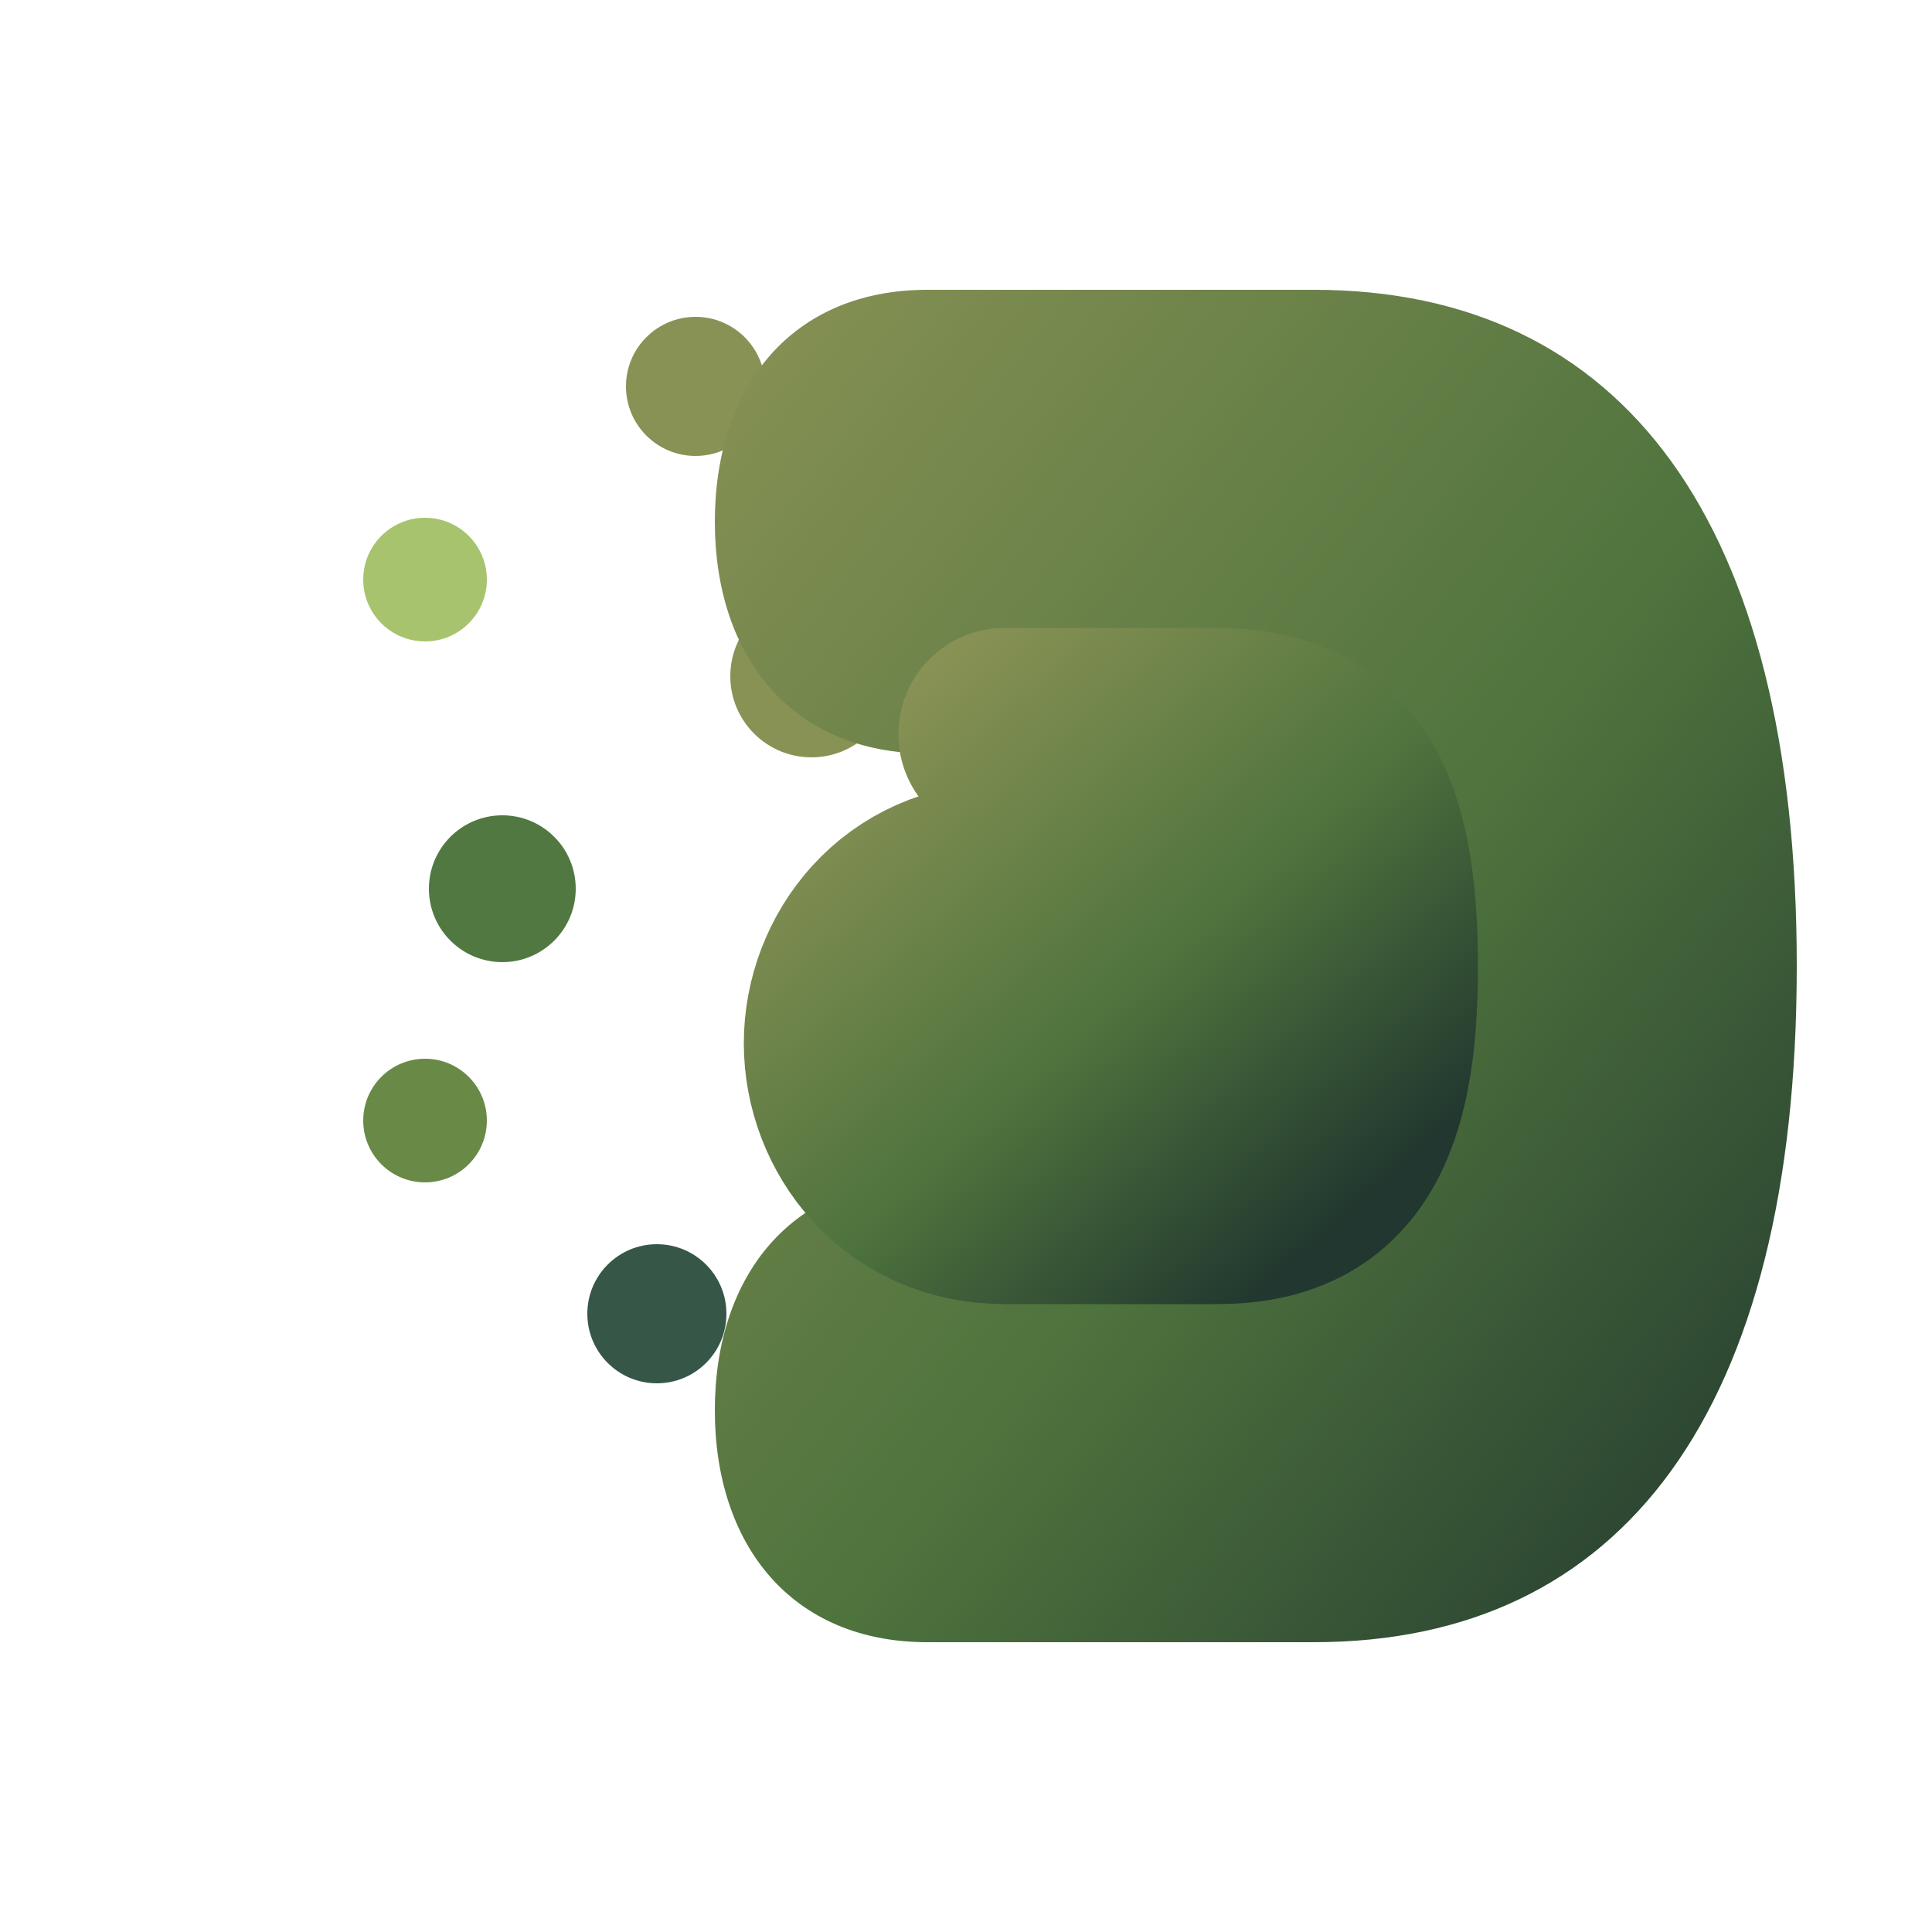
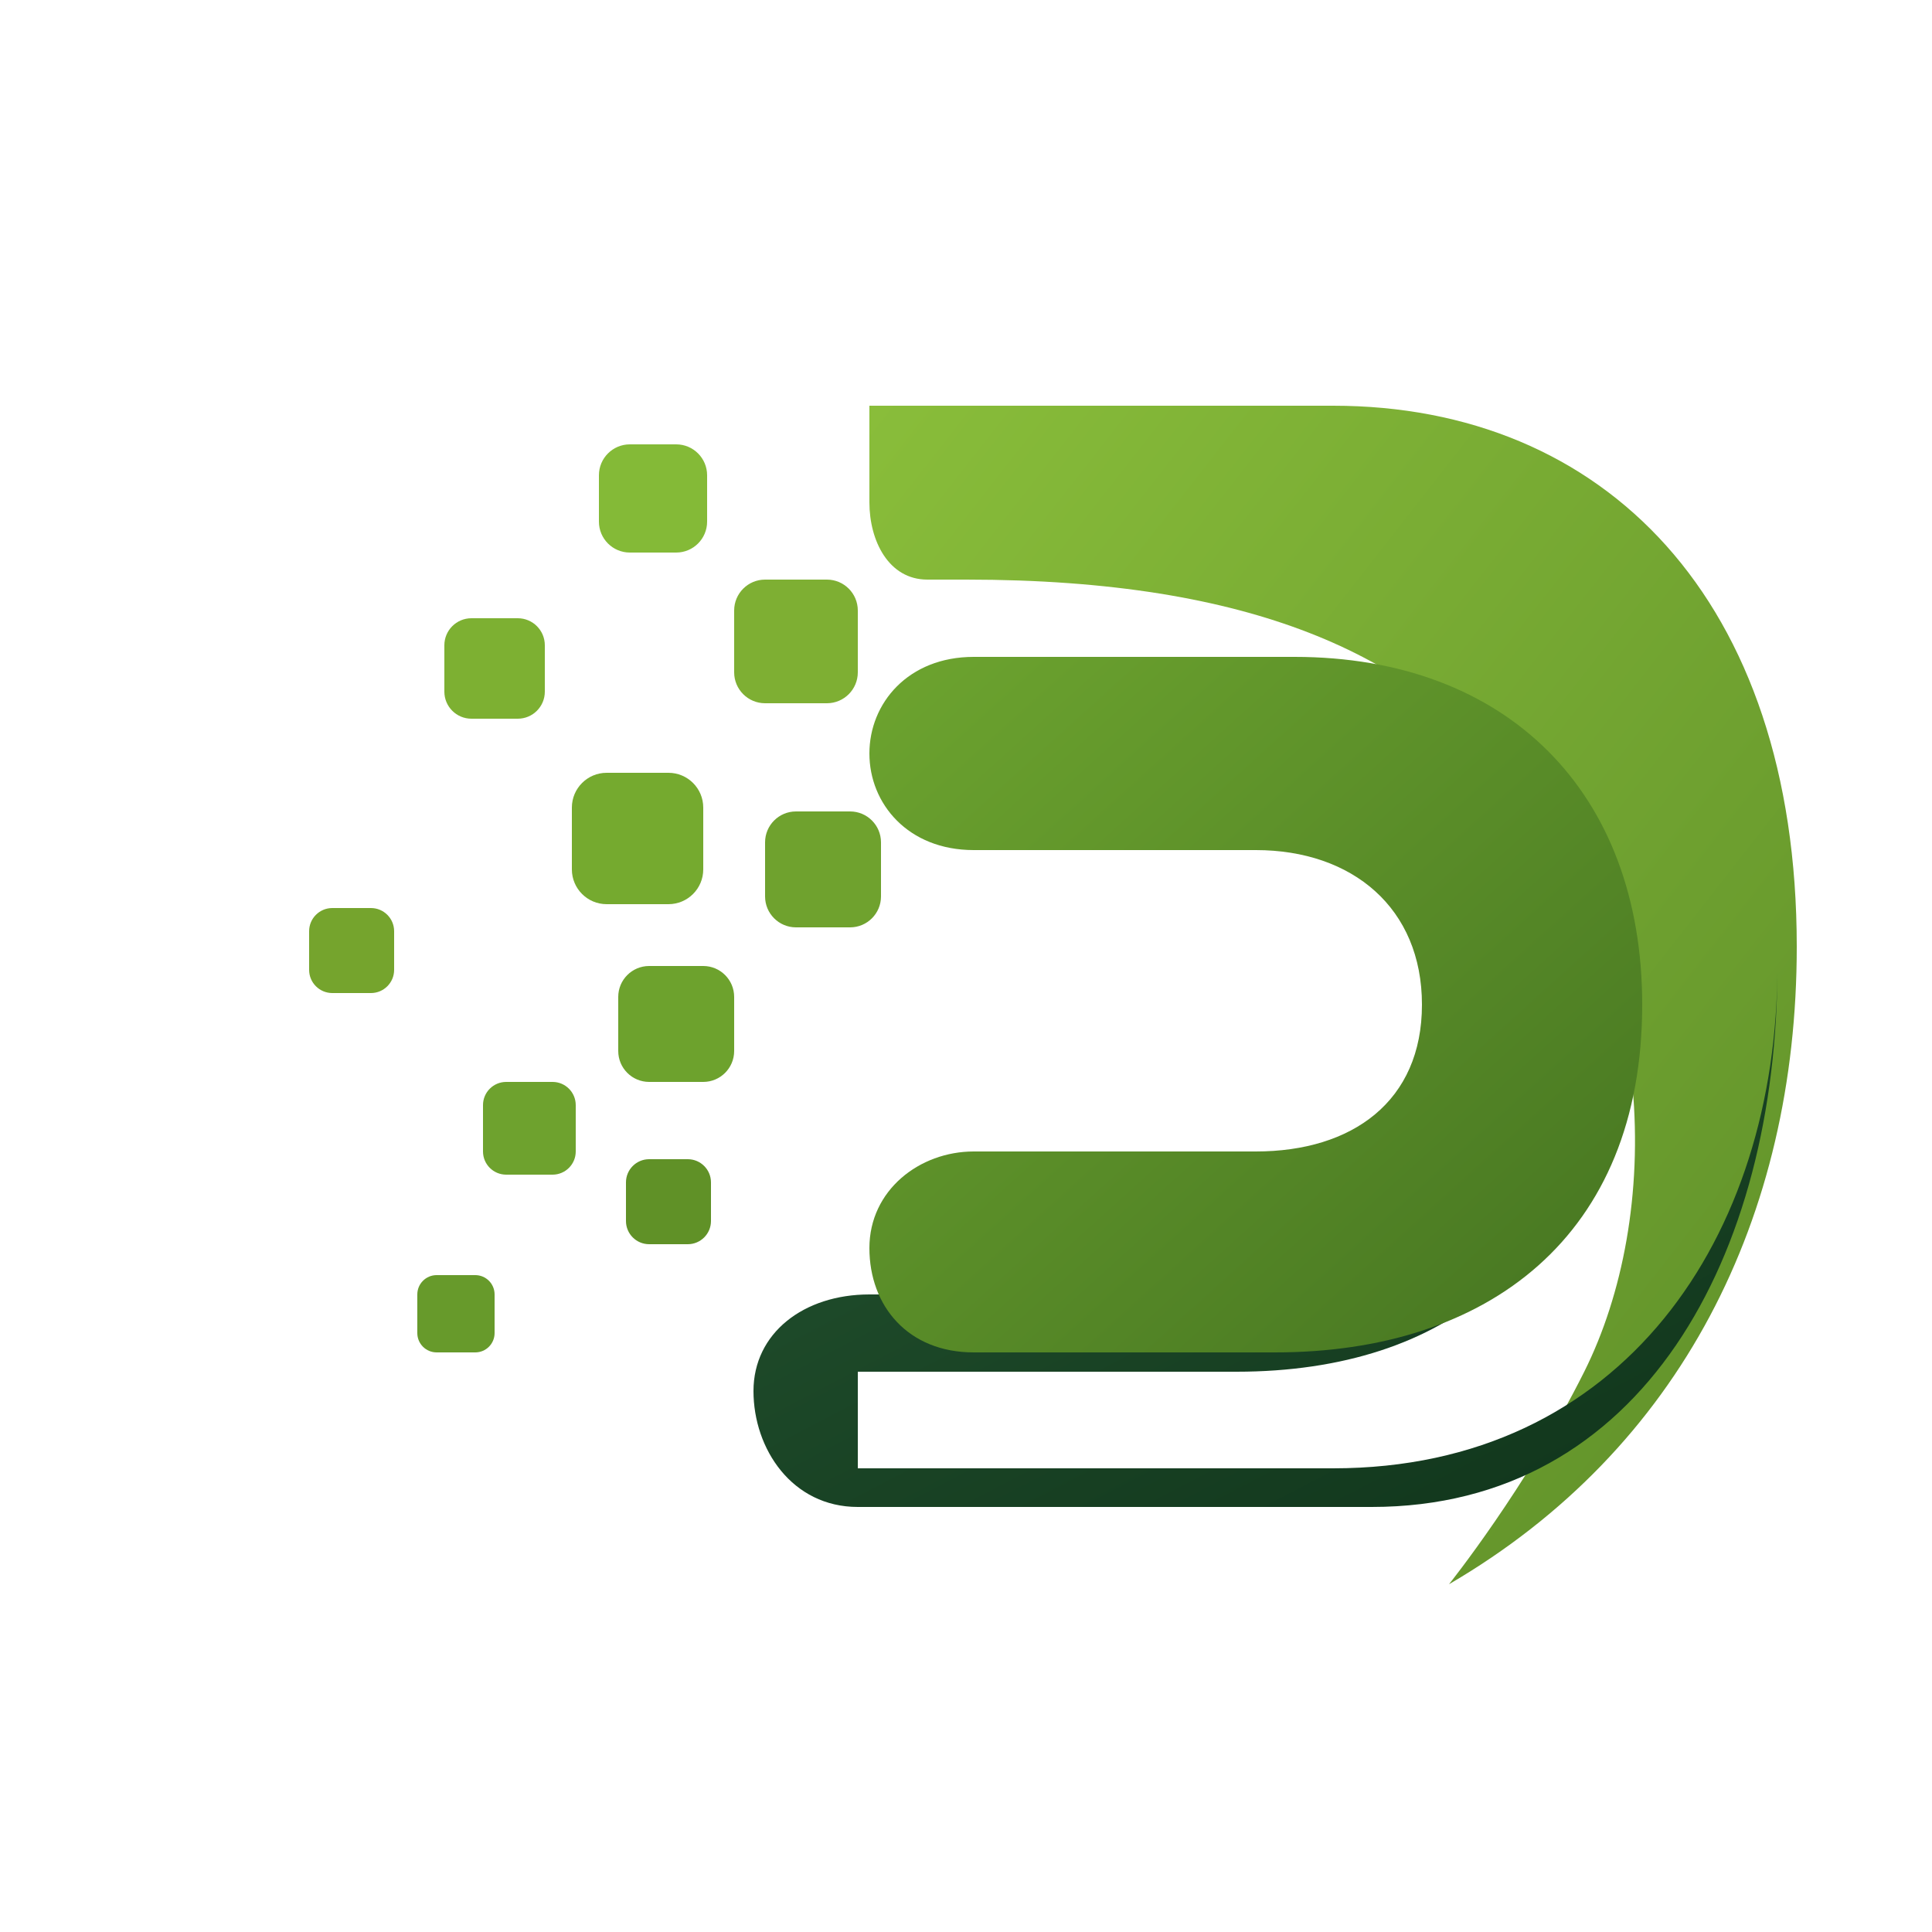
- <svg xmlns="http://www.w3.org/2000/svg" width="64" height="64" viewBox="0 0 100 100" fill="none">
+ <svg xmlns="http://www.w3.org/2000/svg" width="64" height="64" viewBox="0 0 500 500" fill="none">
  <defs>
-     <linearGradient id="digiroFaviconGrad" x1="0%" y1="0%" x2="100%" y2="100%">
-       <stop offset="0%" stop-color="#899255" />
-       <stop offset="55%" stop-color="#4E733D" />
-       <stop offset="100%" stop-color="#21372F" />
+     <linearGradient id="topGreenGrad" x1="0%" y1="0%" x2="100%" y2="100%">
+       <stop offset="0%" stop-color="#89BD3A" />
+       <stop offset="100%" stop-color="#5E8F29" />
+     </linearGradient>
+     <linearGradient id="innerGreenGrad" x1="0%" y1="0%" x2="100%" y2="100%">
+       <stop offset="0%" stop-color="#6DA42F" />
+       <stop offset="100%" stop-color="#457421" />
+     </linearGradient>
+     <linearGradient id="bottomDarkGrad" x1="0%" y1="0%" x2="100%" y2="100%">
+       <stop offset="0%" stop-color="#255531" />
+       <stop offset="100%" stop-color="#0F331A" />
    </linearGradient>
  </defs>
-   <circle cx="36" cy="20" r="3.6" fill="#899255" />
-   <circle cx="22" cy="30" r="3.2" fill="#A8C36E" />
-   <circle cx="42" cy="35" r="4.2" fill="#899255" />
-   <circle cx="26" cy="46" r="3.8" fill="#527842" />
-   <circle cx="44" cy="50" r="4.5" fill="#4E733D" />
-   <circle cx="22" cy="58" r="3.2" fill="#698A47" />
-   <circle cx="34" cy="68" r="3.6" fill="#365648" />
-   <path d="M 48 15 H 68 C 84 15 93 27 93 50 C 93 73 84 85 68 85 H 48 C 41 85 37 80 37 73 C 37 66 41 61 48 61 H 66 C 72 61 74 57 74 50 C 74 43 72 39 66 39 H 48 C 41 39 37 34 37 27 C 37 20 41 15 48 15 Z" fill="url(#digiroFaviconGrad)" />
-   <path d="M 52 38 H 63 C 69 38 71 42 71 50 C 71 58 69 62 63 62 H 52 C 47 62 44 58 44 54 C 44 50 47 46 52 46 H 60 C 62 46 63 48 63 50 C 63 52 62 54 60 54 H 52" fill="none" stroke="url(#digiroFaviconGrad)" stroke-width="11" stroke-linecap="round" stroke-linejoin="round" />
+   <rect x="80" y="235" width="22" height="22" rx="6" fill="#75A42D" />
+   <rect x="115" y="160" width="26" height="26" rx="7" fill="#7DB032" />
+   <rect x="125" y="280" width="24" height="24" rx="6" fill="#6EA22E" />
+   <rect x="108" y="330" width="20" height="20" rx="5" fill="#679A2B" />
+   <rect x="155" y="115" width="28" height="28" rx="8" fill="#84BA37" />
+   <rect x="148" y="200" width="34" height="34" rx="9" fill="#75AA2F" />
+   <rect x="160" y="250" width="30" height="30" rx="8" fill="#6DA22D" />
+   <rect x="162" y="300" width="22" height="22" rx="6" fill="#609127" />
+   <rect x="190" y="150" width="32" height="32" rx="8" fill="#7EAF33" />
+   <rect x="198" y="210" width="30" height="30" rx="8" fill="#6FA22E" />
+   <path d="M 225 105 H 345 C 415 105 465 155 465 245 C 465 315 435 375 375 410 C 375 410 395 385 410 355 C 430 315 430 250 390 200 C 365 170 325 150 250 150 H 240 C 230 150 225 140 225 130 V 105 Z" fill="url(#topGreenGrad)" />
+   <path d="M 222 380 H 345 C 420 380 460 320 460 250 C 460 325 425 390 355 390 H 222 C 205 390 195 375 195 360 C 195 345 208 335 225 335 H 340 C 380 335 410 310 410 275 C 410 325 375 355 320 355 H 222 Z" fill="url(#bottomDarkGrad)" />
+   <path d="M 252 170 H 335 C 390 170 425 205 425 260 C 425 320 385 350 330 350 H 252 C 235 350 225 338 225 323 C 225 308 238 298 252 298 H 325 C 350 298 368 285 368 260 C 368 235 350 220 325 220 H 252 C 235 220 225 208 225 195 C 225 182 235 170 252 170 Z" fill="url(#innerGreenGrad)" />
</svg>
